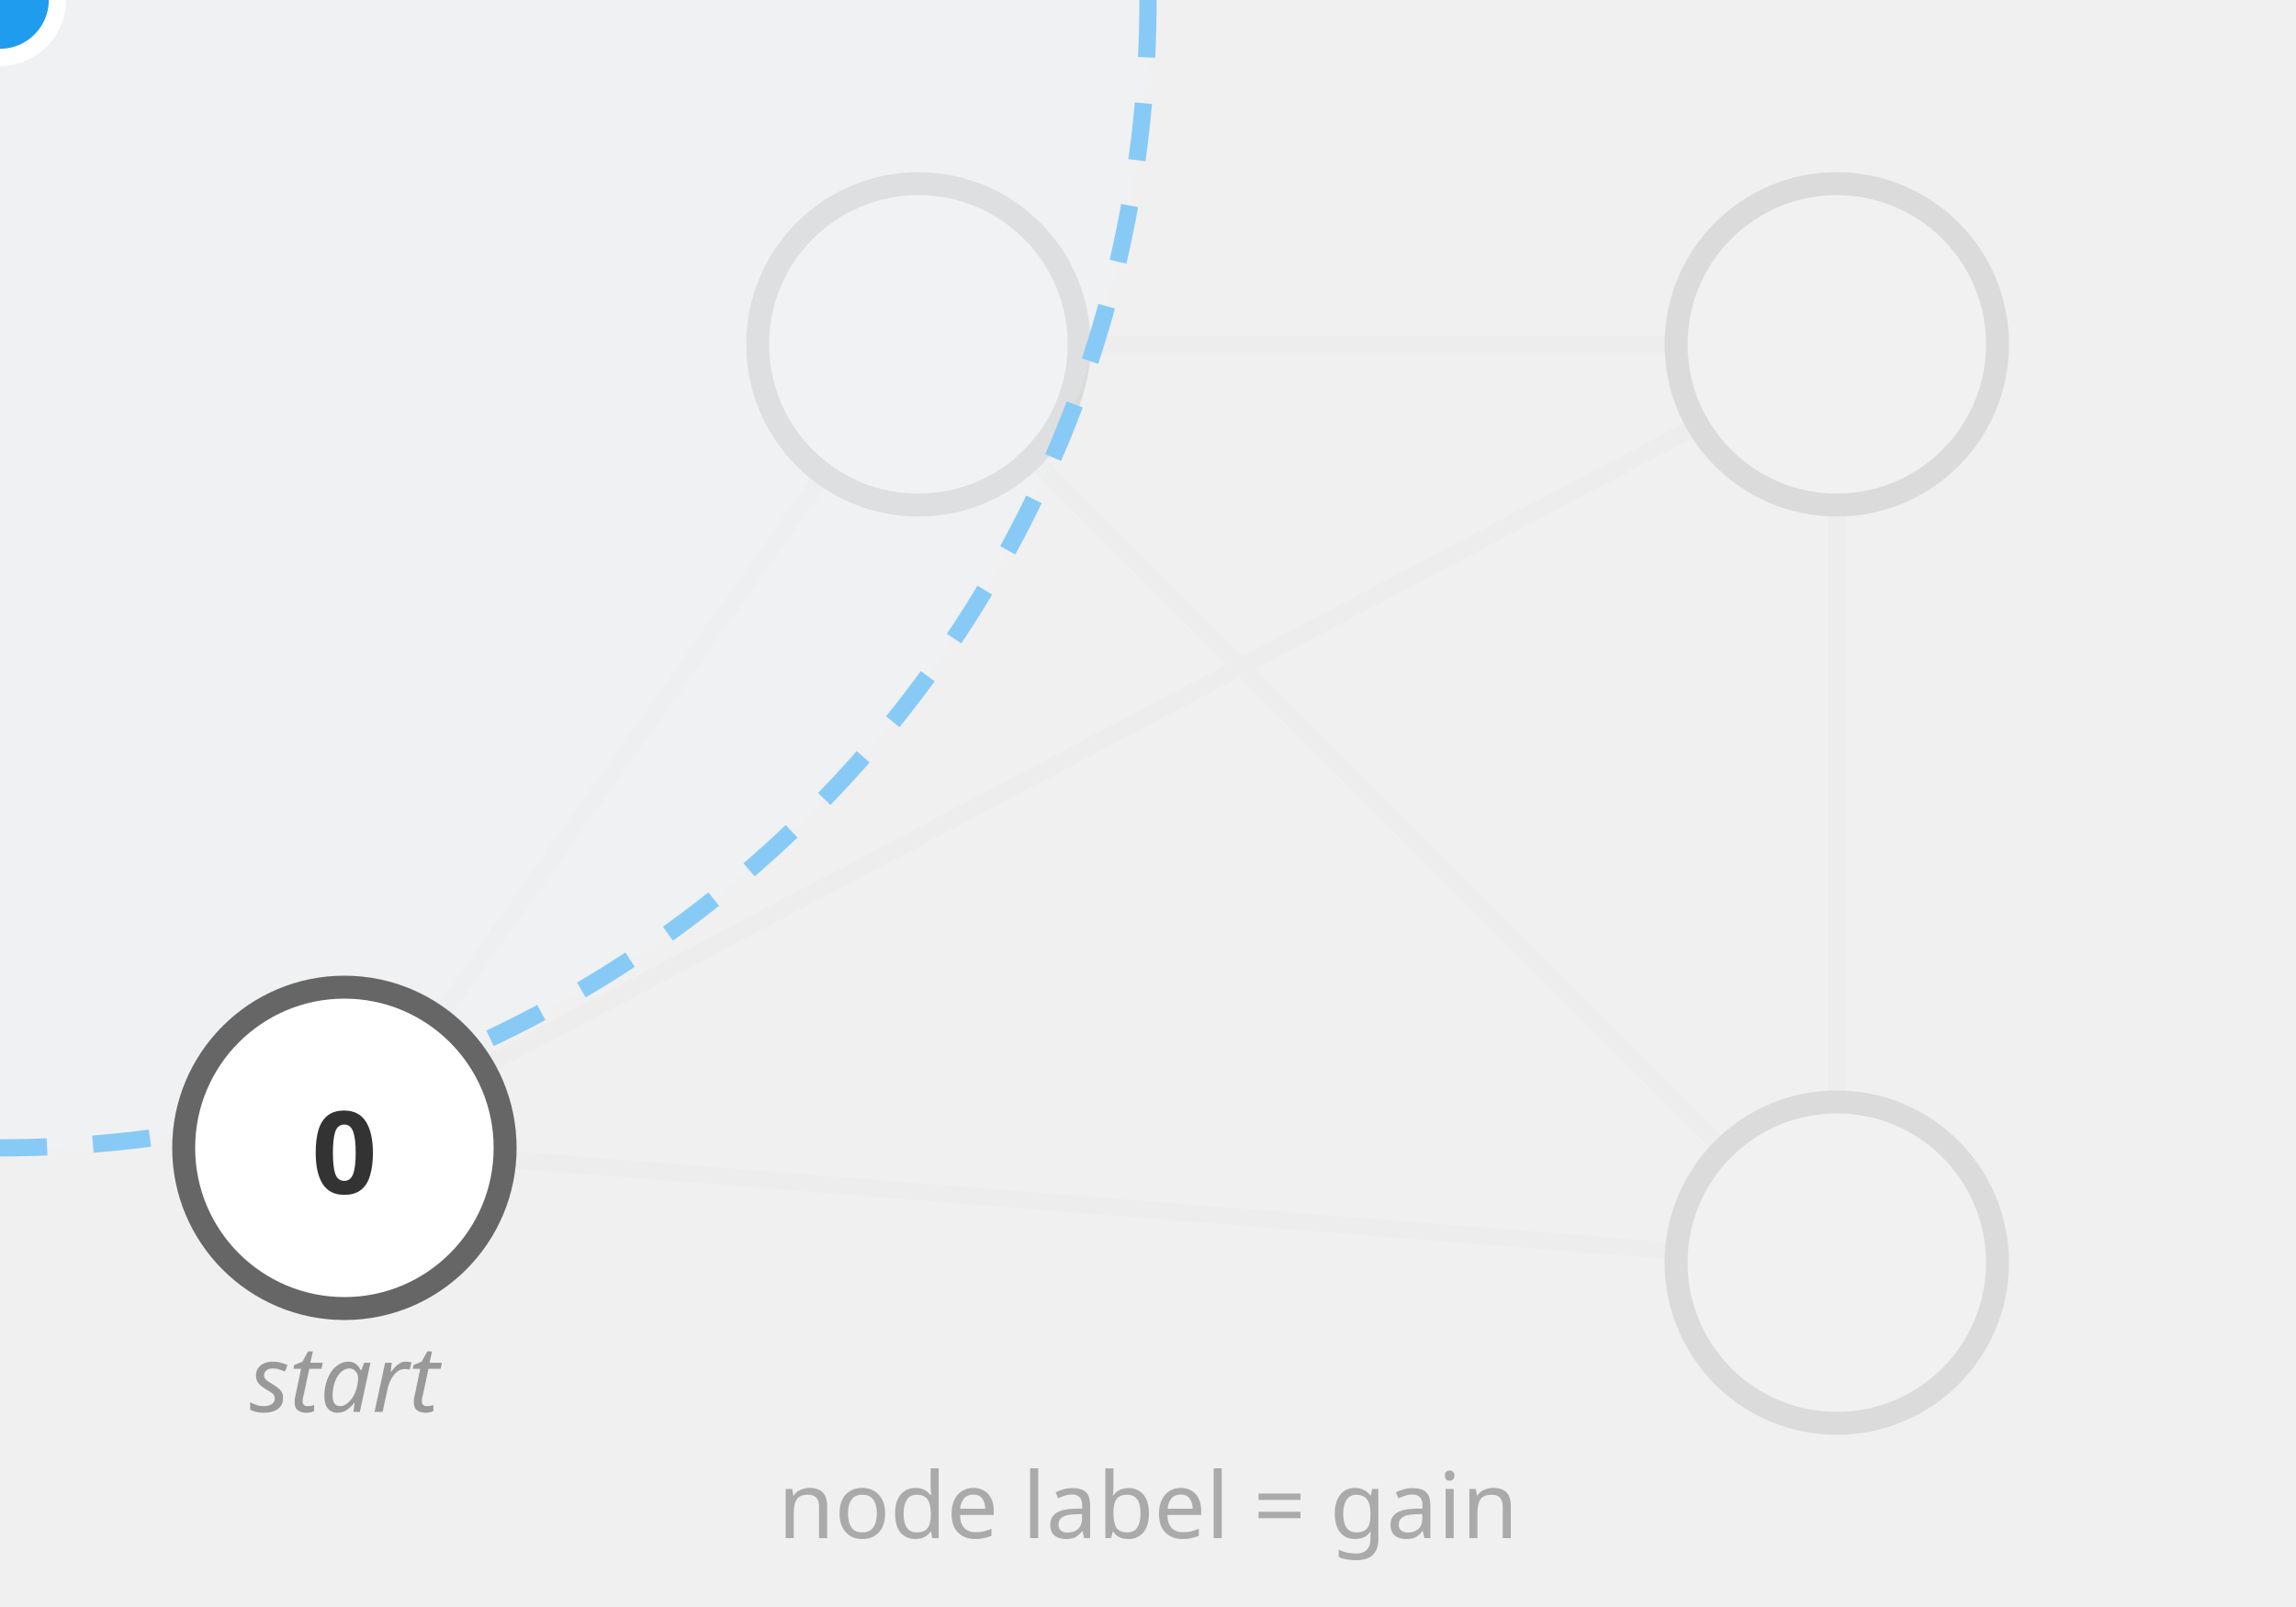
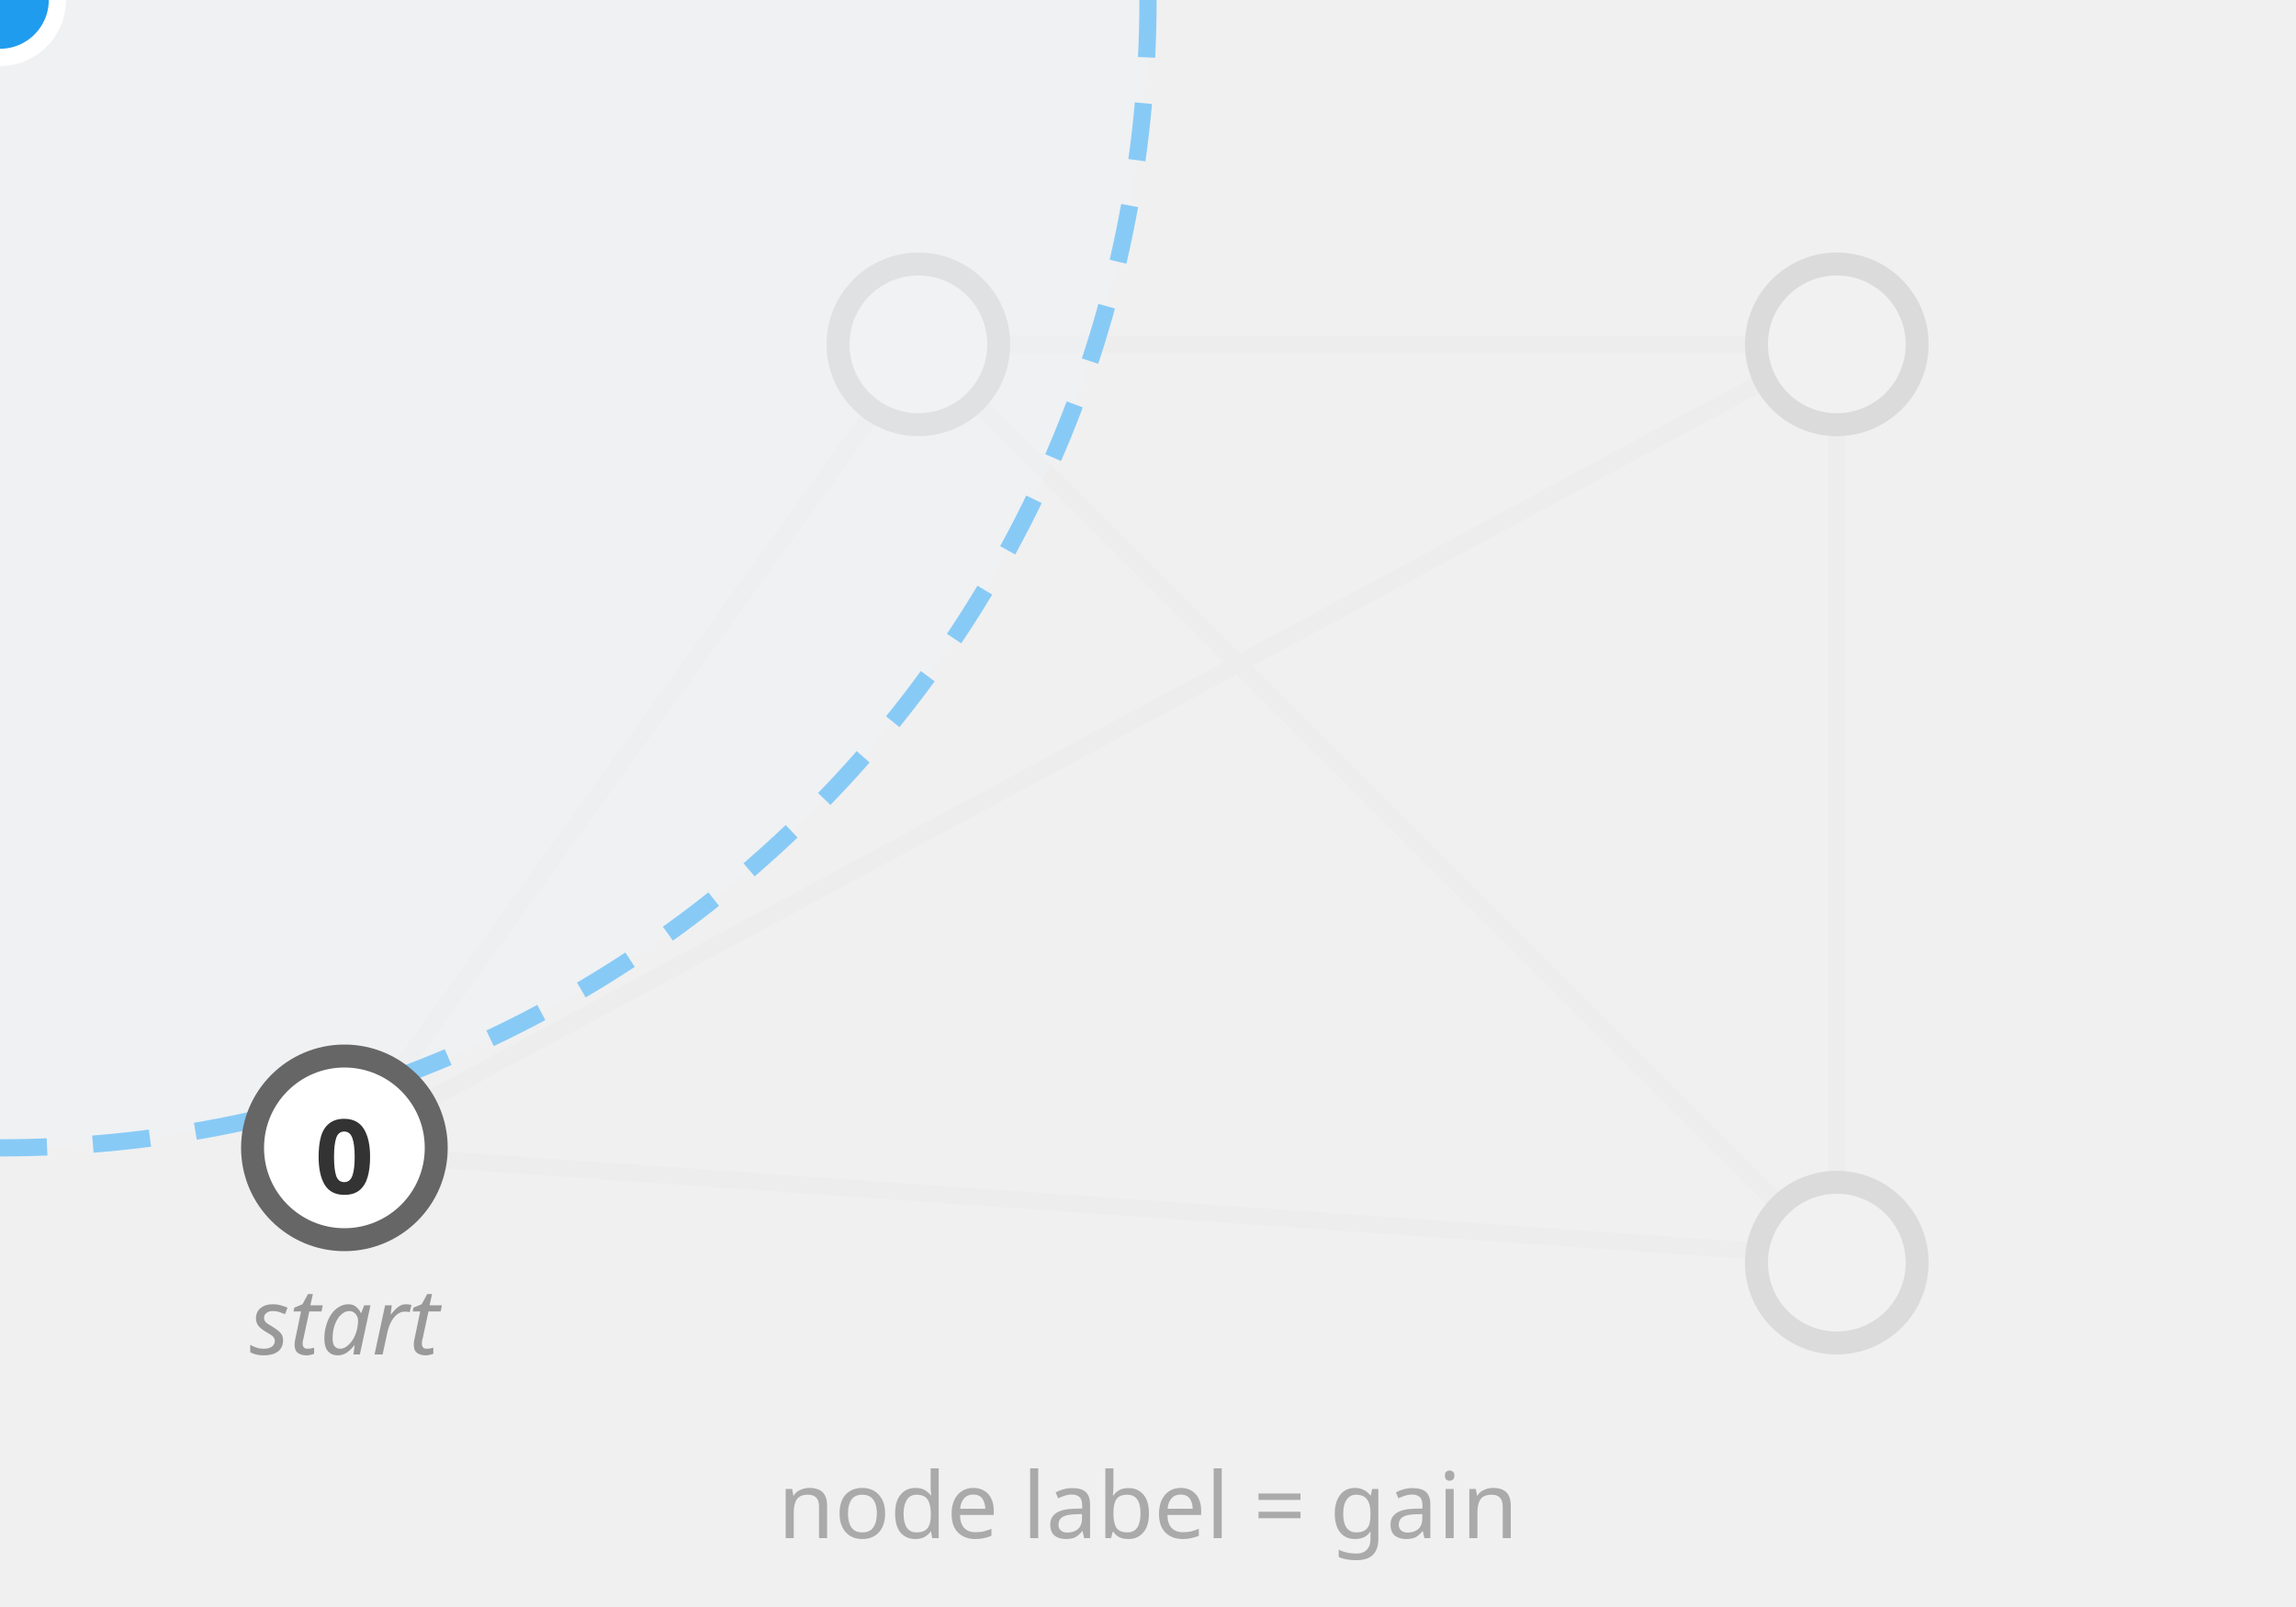
<svg xmlns="http://www.w3.org/2000/svg" viewBox="0 0 200 140">
  <defs>
    <marker id="pf2-a" markerWidth="6" markerHeight="4" refX="6" refY="2" orient="auto">
      <polygon points="0,0 6,2 0,4" fill="#ccc" />
    </marker>
  </defs>
  <g opacity="0.15">
-     <line x1="38" y1="89" x2="72" y2="41" stroke="#ddd" stroke-width="1.5" />
-     <line x1="94" y1="30" x2="146" y2="30" stroke="#ddd" stroke-width="1.5" />
-     <line x1="160" y1="44" x2="160" y2="96" stroke="#ddd" stroke-width="1.5" />
-     <line x1="44" y1="101" x2="146" y2="109" stroke="#ddd" stroke-width="1.5" />
-     <line x1="42" y1="93" x2="148" y2="37" stroke="#ddd" stroke-width="1.5" />
-     <line x1="90" y1="40" x2="150" y2="100" stroke="#ddd" stroke-width="1.5" />
-     <circle cx="80" cy="30" r="14" fill="#f5f5f5" stroke="#666" stroke-width="2" />
-     <circle cx="160" cy="30" r="14" fill="#f5f5f5" stroke="#666" stroke-width="2" />
-     <circle cx="160" cy="110" r="14" fill="#f5f5f5" stroke="#666" stroke-width="2" />
+     <line x1="35" y1="93" x2="76" y2="36" stroke="#ddd" stroke-width="1.5" />
+     <line x1="87" y1="30" x2="153" y2="30" stroke="#ddd" stroke-width="1.5" />
+     <line x1="160" y1="37" x2="160" y2="103" stroke="#ddd" stroke-width="1.5" />
+     <line x1="38" y1="101" x2="153" y2="109" stroke="#ddd" stroke-width="1.5" />
+     <line x1="37" y1="96" x2="154" y2="33" stroke="#ddd" stroke-width="1.5" />
+     <line x1="85" y1="35" x2="155" y2="105" stroke="#ddd" stroke-width="1.5" />
+     <circle cx="80" cy="30" r="7" fill="#f5f5f5" stroke="#666" stroke-width="2" />
+     <circle cx="160" cy="30" r="7" fill="#f5f5f5" stroke="#666" stroke-width="2" />
+     <circle cx="160" cy="110" r="7" fill="#f5f5f5" stroke="#666" stroke-width="2" />
  </g>
-   <circle r="100" fill="hsl(204,86%,96%)" fill-opacity="0.15" stroke="hsl(204,86%,75%)" stroke-width="1.5" stroke-dasharray="5,4">
+   <circle r="100" fill="hsl(204,86%,96%)" fill-opacity="0.25" stroke="hsl(204,86%,75%)" stroke-width="1.5" stroke-dasharray="5,4">
    <animate attributeName="cx" values="30;30;80;80;160;160;160;160" keyTimes="0;0.18;0.26;0.38;0.46;0.58;0.66;1" dur="10s" repeatCount="indefinite" />
    <animate attributeName="cy" values="100;100;30;30;30;30;110;110" keyTimes="0;0.18;0.26;0.38;0.46;0.58;0.66;1" dur="10s" repeatCount="indefinite" />
  </circle>
-   <line x1="38" y1="89" x2="72" y2="41" stroke="#ddd" stroke-width="1.5" marker-end="url(#pf2-a)" opacity="0">
+   <line x1="35" y1="93" x2="76" y2="36" stroke="#ddd" stroke-width="1.5" marker-end="url(#pf2-a)" opacity="0">
    <animate attributeName="opacity" values="0;0;1;1" keyTimes="0;0.08;0.12;1" dur="10s" repeatCount="indefinite" />
  </line>
-   <line x1="94" y1="30" x2="146" y2="30" stroke="#ddd" stroke-width="1.5" marker-end="url(#pf2-a)" opacity="0">
+   <line x1="87" y1="30" x2="153" y2="30" stroke="#ddd" stroke-width="1.5" marker-end="url(#pf2-a)" opacity="0">
    <animate attributeName="opacity" values="0;0;1;1" keyTimes="0;0.28;0.32;1" dur="10s" repeatCount="indefinite" />
  </line>
-   <line x1="160" y1="44" x2="160" y2="96" stroke="#ddd" stroke-width="1.5" marker-end="url(#pf2-a)" opacity="0">
+   <line x1="160" y1="37" x2="160" y2="103" stroke="#ddd" stroke-width="1.5" marker-end="url(#pf2-a)" opacity="0">
    <animate attributeName="opacity" values="0;0;1;1" keyTimes="0;0.48;0.52;1" dur="10s" repeatCount="indefinite" />
  </line>
-   <line x1="44" y1="101" x2="146" y2="109" stroke="#ddd" stroke-width="1.5" marker-end="url(#pf2-a)" opacity="0">
+   <line x1="38" y1="101" x2="153" y2="109" stroke="#ddd" stroke-width="1.5" marker-end="url(#pf2-a)" opacity="0">
    <animate attributeName="opacity" values="0;0;1;1" keyTimes="0;0.48;0.52;1" dur="10s" repeatCount="indefinite" />
  </line>
-   <line x1="42" y1="93" x2="148" y2="37" stroke="#ddd" stroke-width="1.5" marker-end="url(#pf2-a)" opacity="0">
+   <line x1="37" y1="96" x2="154" y2="33" stroke="#ddd" stroke-width="1.5" marker-end="url(#pf2-a)" opacity="0">
    <animate attributeName="opacity" values="0;0;1;1" keyTimes="0;0.28;0.32;1" dur="10s" repeatCount="indefinite" />
  </line>
-   <line x1="90" y1="40" x2="150" y2="100" stroke="#ddd" stroke-width="1.5" marker-end="url(#pf2-a)" opacity="0">
+   <line x1="85" y1="35" x2="155" y2="105" stroke="#ddd" stroke-width="1.5" marker-end="url(#pf2-a)" opacity="0">
    <animate attributeName="opacity" values="0;0;1;1" keyTimes="0;0.48;0.52;1" dur="10s" repeatCount="indefinite" />
  </line>
-   <path d="M38,89 L72,41" fill="none" stroke="hsl(204,86%,53%)" stroke-width="2.5" stroke-linecap="round" opacity="0">
+   <path d="M35,93 L76,36" fill="none" stroke="hsl(204,86%,53%)" stroke-width="2.5" stroke-linecap="round" opacity="0">
    <animate attributeName="opacity" values="0;0;1;1;0;0" keyTimes="0;0.12;0.15;0.30;0.32;1" dur="10s" repeatCount="indefinite" />
  </path>
-   <path d="M94,30 L146,30" fill="none" stroke="hsl(204,86%,53%)" stroke-width="2.5" stroke-linecap="round" opacity="0">
+   <path d="M87,30 L153,30" fill="none" stroke="hsl(204,86%,53%)" stroke-width="2.5" stroke-linecap="round" opacity="0">
    <animate attributeName="opacity" values="0;0;1;1;0;0" keyTimes="0;0.32;0.35;0.50;0.52;1" dur="10s" repeatCount="indefinite" />
  </path>
-   <path d="M160,44 L160,96" fill="none" stroke="hsl(204,86%,53%)" stroke-width="2.5" stroke-linecap="round" opacity="0">
+   <path d="M160,37 L160,103" fill="none" stroke="hsl(204,86%,53%)" stroke-width="2.5" stroke-linecap="round" opacity="0">
    <animate attributeName="opacity" values="0;0;1;1" keyTimes="0;0.52;0.55;1" dur="10s" repeatCount="indefinite" />
  </path>
  <g opacity="0">
    <animate attributeName="opacity" values="0;0;1;1" keyTimes="0;0.08;0.12;1" dur="10s" repeatCount="indefinite" />
-     <circle cx="80" cy="30" r="14" fill="#e8f4fd" stroke="#666" stroke-width="2" />
-     <text x="80" y="34" text-anchor="middle" font-size="10" font-weight="bold" fill="#333" font-family="sans-serif">3</text>
+     <circle cx="80" cy="30" r="7" fill="#e8f4fd" stroke="#666" stroke-width="1.5" />
+     <text x="80" y="33" text-anchor="middle" font-size="8" font-weight="bold" fill="#333" font-family="sans-serif">3</text>
  </g>
  <g opacity="0">
    <animate attributeName="opacity" values="0;0;1;1" keyTimes="0;0.28;0.32;1" dur="10s" repeatCount="indefinite" />
-     <circle cx="160" cy="30" r="14" fill="#cce5f9" stroke="#666" stroke-width="2" />
-     <text x="160" y="34" text-anchor="middle" font-size="10" font-weight="bold" fill="#333" font-family="sans-serif">5</text>
+     <circle cx="160" cy="30" r="7" fill="#cce5f9" stroke="#666" stroke-width="1.5" />
+     <text x="160" y="33" text-anchor="middle" font-size="8" font-weight="bold" fill="#333" font-family="sans-serif">5</text>
  </g>
  <g opacity="0">
    <animate attributeName="opacity" values="0;0;1;1" keyTimes="0;0.48;0.52;1" dur="10s" repeatCount="indefinite" />
-     <circle cx="160" cy="110" r="14" fill="#d5eafb" stroke="#666" stroke-width="2" />
-     <text x="160" y="114" text-anchor="middle" font-size="10" font-weight="bold" fill="#333" font-family="sans-serif">4</text>
+     <circle cx="160" cy="110" r="7" fill="#d5eafb" stroke="#666" stroke-width="1.5" />
+     <text x="160" y="113" text-anchor="middle" font-size="8" font-weight="bold" fill="#333" font-family="sans-serif">4</text>
  </g>
  <g>
-     <circle cx="30" cy="100" r="14" fill="#fff" stroke="#666" stroke-width="2" />
-     <text x="30" y="104" text-anchor="middle" font-size="10" font-weight="bold" fill="#333" font-family="sans-serif">0</text>
-     <text x="30" y="123" text-anchor="middle" font-size="8" fill="#999" font-family="sans-serif" font-style="italic">start</text>
+     <circle cx="30" cy="100" r="8" fill="#fff" stroke="#666" stroke-width="2" />
+     <text x="30" y="104" text-anchor="middle" font-size="9" font-weight="bold" fill="#333" font-family="sans-serif">0</text>
+     <text x="30" y="118" text-anchor="middle" font-size="8" fill="#999" font-family="sans-serif" font-style="italic">start</text>
    <text x="100" y="134" text-anchor="middle" font-size="8" fill="#aaa" font-family="sans-serif">node label = gain</text>
  </g>
  <circle r="5" fill="hsl(204,86%,53%)" stroke="#fff" stroke-width="1.5">
    <animate attributeName="cx" values="30;30;80;80;160;160;160;160" keyTimes="0;0.18;0.26;0.38;0.46;0.58;0.66;1" dur="10s" repeatCount="indefinite" />
    <animate attributeName="cy" values="100;100;30;30;30;30;110;110" keyTimes="0;0.18;0.26;0.38;0.46;0.58;0.66;1" dur="10s" repeatCount="indefinite" />
  </circle>
  <circle cx="100" cy="70" r="170" fill="#fff" opacity="0">
    <animate attributeName="opacity" values="0;0;1.02;1.0" keyTimes="0;0.74;0.85;1" dur="10s" repeatCount="indefinite" />
  </circle>
</svg>
